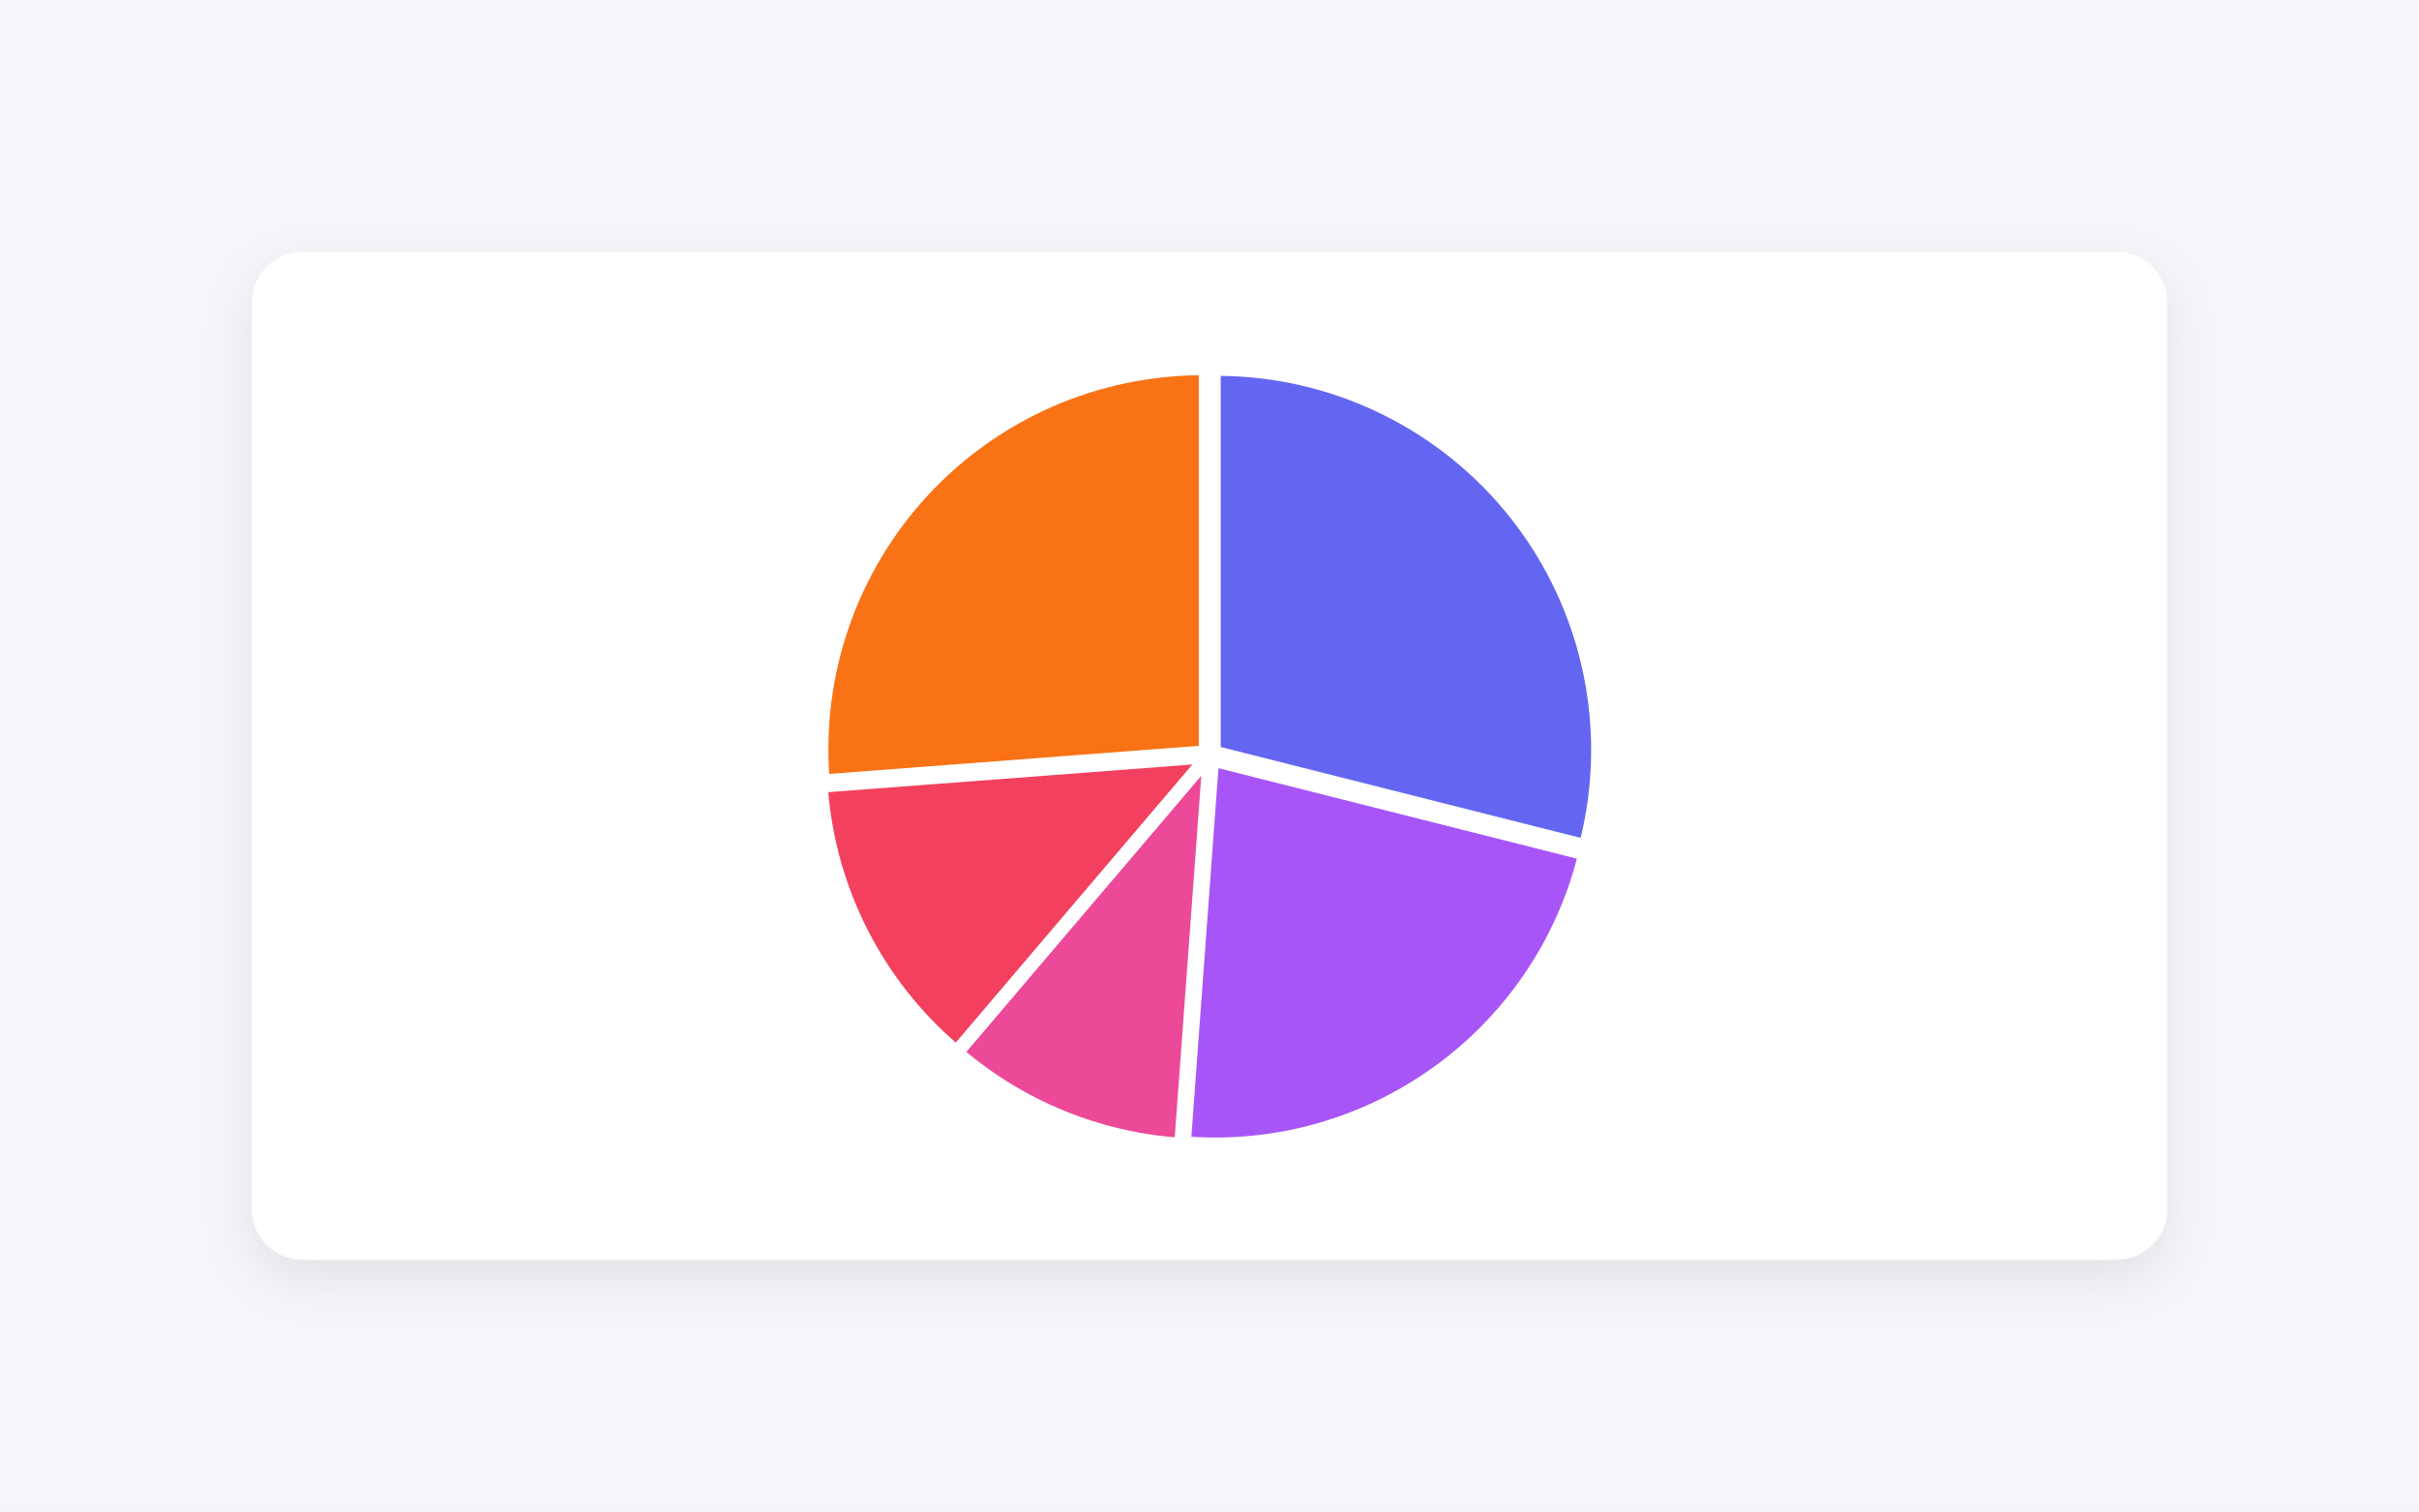
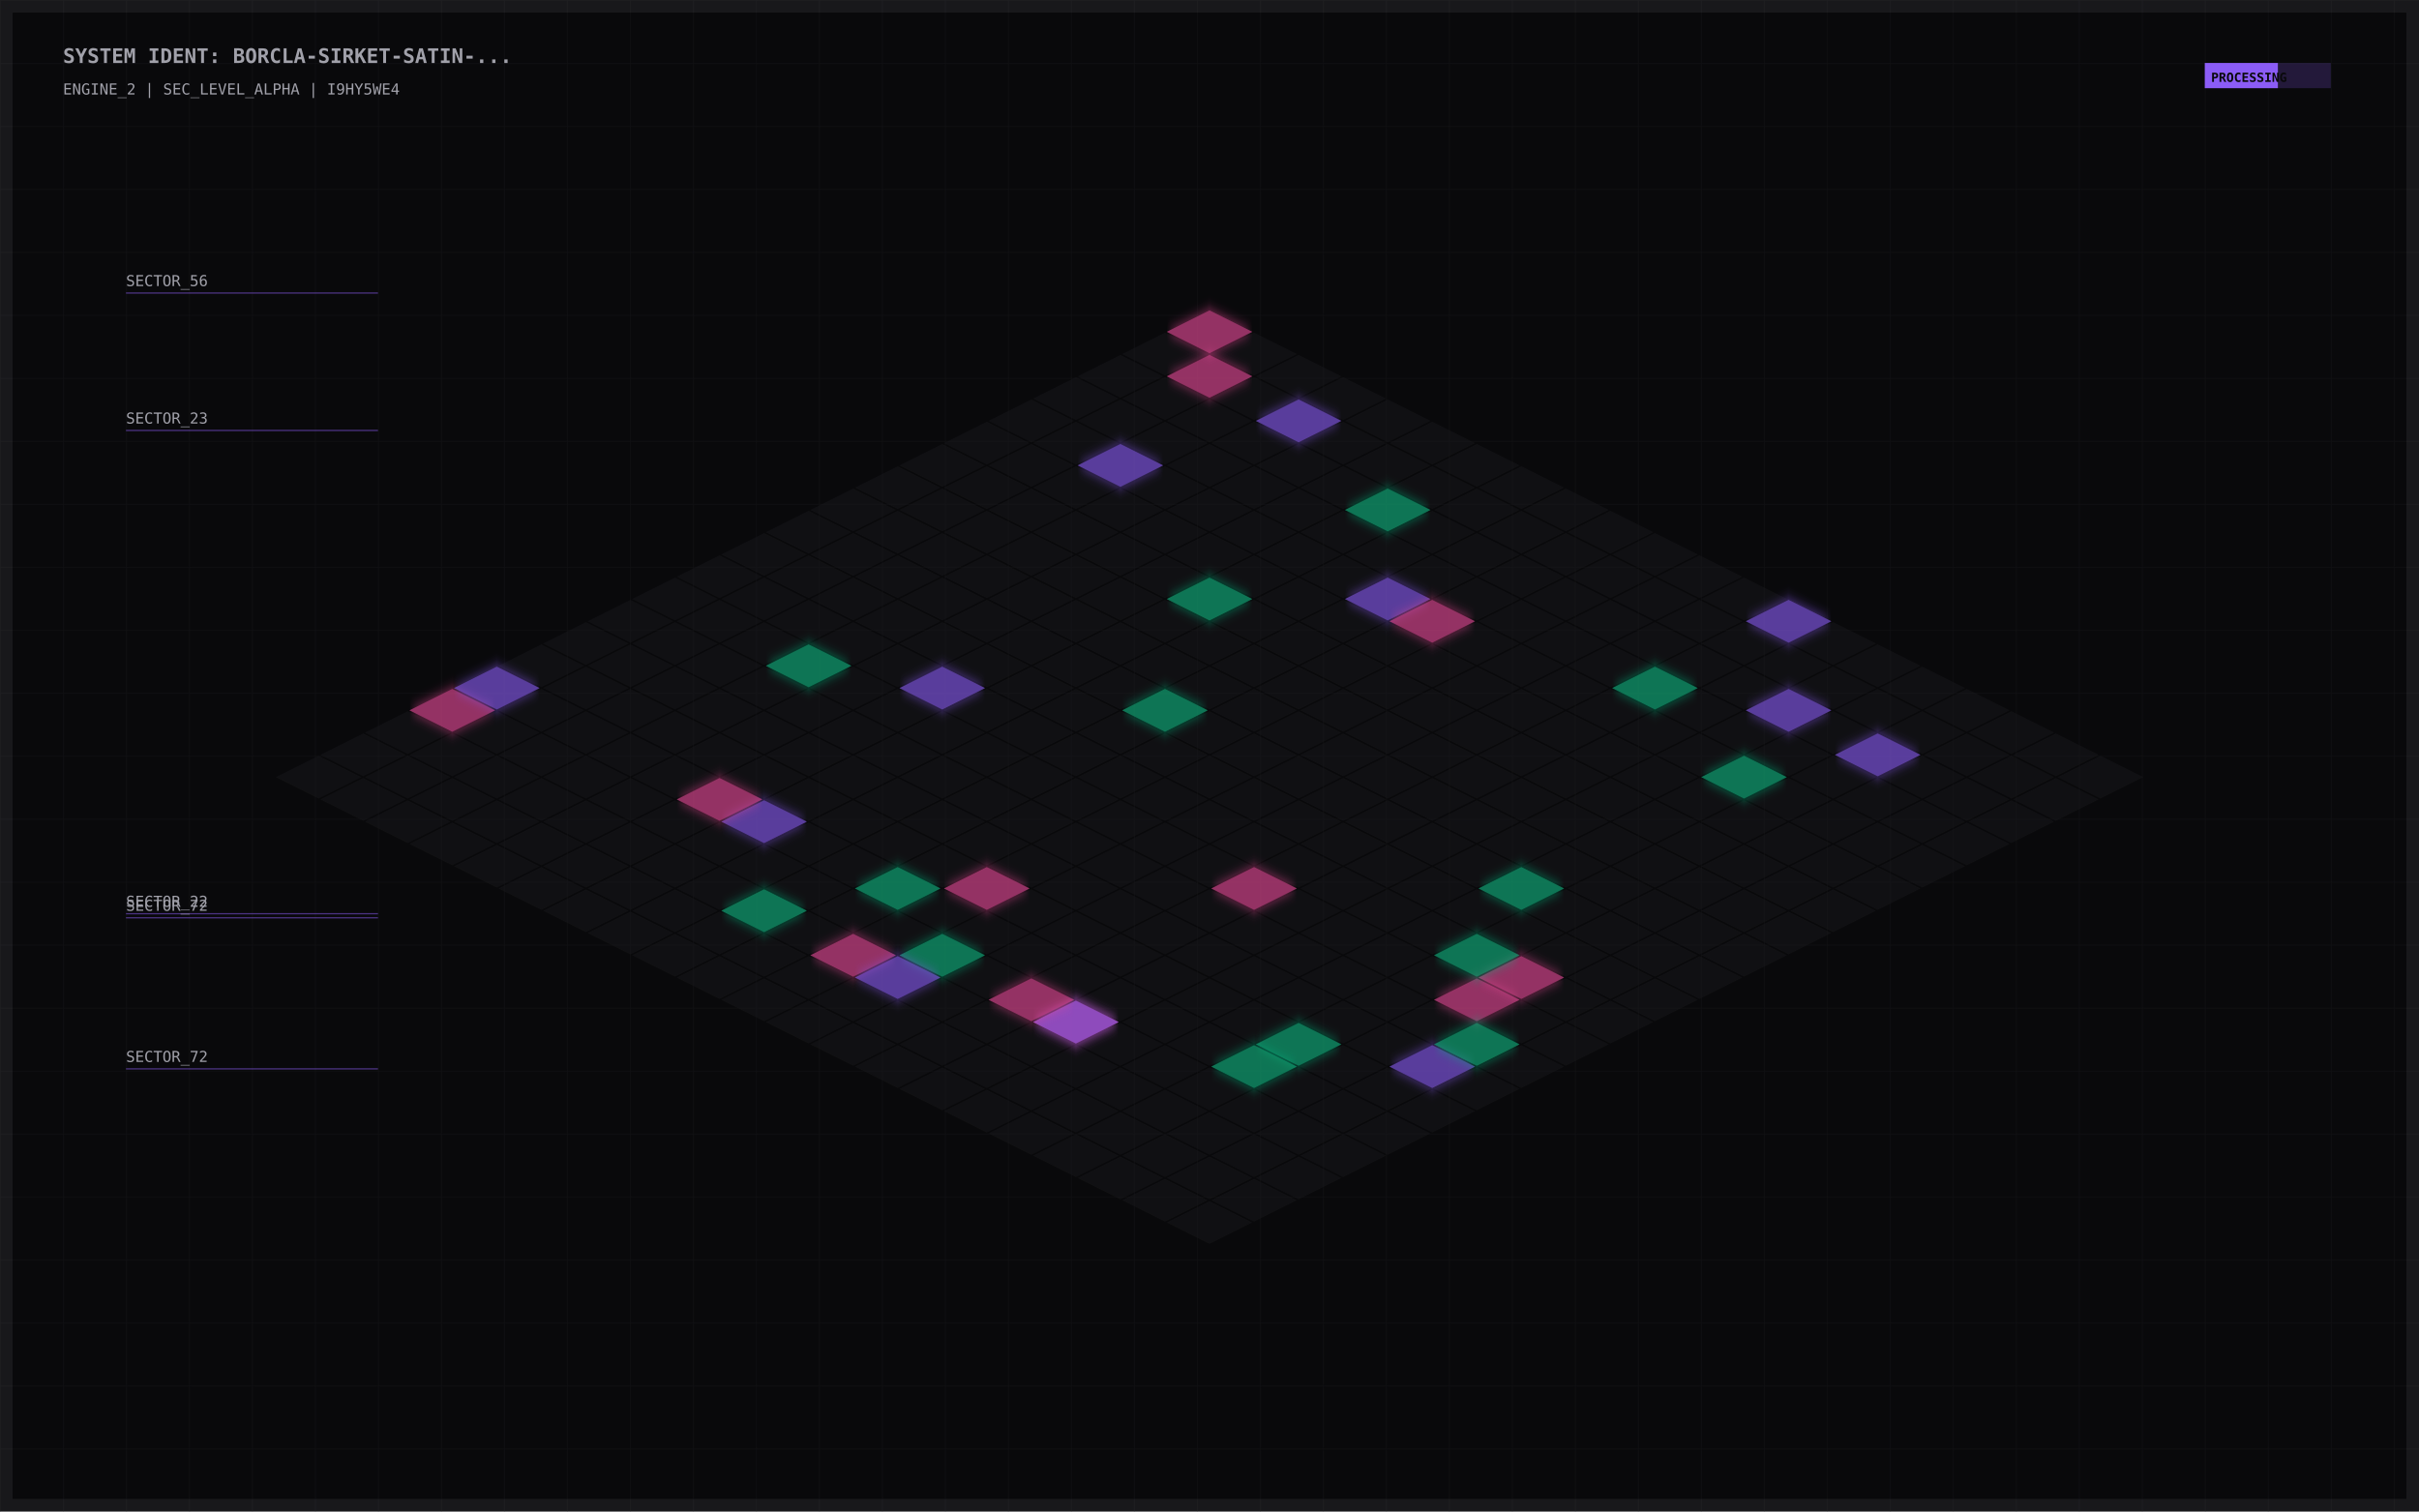
<svg xmlns="http://www.w3.org/2000/svg" width="3840" height="2400" viewBox="0 0 3840 2400">
  <defs>
+     <pattern id="gridPattern" width="100" height="100" patternUnits="userSpaceOnUse">
+       <path d="M 100 0 L 0 0 0 100" fill="none" stroke="#18181b" stroke-width="2" />
+     </pattern>
+     <filter id="glow" x="-20%" y="-20%" width="140%" height="140%">
+       <feGaussianBlur stdDeviation="15" result="blur" />
+       <feComposite in="SourceGraphic" in2="blur" operator="over" />
+     </filter>
    <filter id="shadow" x="-10%" y="-10%" width="120%" height="120%">
-       <feDropShadow dx="0" dy="30" stdDeviation="40" flood-opacity="0.08" />
+       <feDropShadow dx="0" dy="40" stdDeviation="50" flood-opacity="0.15" />
    </filter>
+     <filter id="hugeBlur" x="-50%" y="-50%" width="200%" height="200%">
+       <feGaussianBlur stdDeviation="150" />
+     </filter>
+     <radialGradient id="radarSweep" cx="50%" cy="50%" r="50%">
+       <stop offset="0%" stop-color="#8b5cf6" stop-opacity="1" />
+       <stop offset="100%" stop-color="#09090b" stop-opacity="0" />
+     </radialGradient>
  </defs>
-   <rect width="100%" height="100%" fill="#f4f6f9" />
-   <g transform="translate(400, 400)" filter="url(#shadow)">
-     <rect width="3040" height="1600" rx="80" fill="#ffffff" />
-     <path d="M 2113.574 937.681 A 600 600 0 0 0 1531.834 190.783 L 1531.834 790.783 Z" fill="#6366f1" stroke="#fff" stroke-width="12" />
-     <path d="M 1484.792 1410.55 A 600 600 0 0 0 2110.517 959.062 L 1528.777 812.164 Z" fill="#a855f7" stroke="#fff" stroke-width="12" />
-     <path d="M 1125.592 1270.933 A 600 600 0 0 0 1470.326 1412.265 L 1514.31 813.879 Z" fill="#ec4899" stroke="#fff" stroke-width="12" />
-     <path d="M 908.358 852.275 A 600 600 0 0 0 1117.915 1263.86 L 1506.633 806.806 Z" fill="#f43f5e" stroke="#fff" stroke-width="12" />
-     <path d="M 1508.999 189.803 A 600 600 0 0 0 910.724 835.273 L 1508.999 789.803 Z" fill="#f97316" stroke="#fff" stroke-width="12" />
+   <rect width="100%" height="100%" fill="#09090b" />
+   <rect width="100%" height="100%" fill="url(#gridPattern)" opacity="0.5" />
+   <g transform="translate(1920, 1200) scale(1, 0.5) rotate(45)">
+     <rect x="-1000" y="-1000" width="96" height="96" fill="#18181b" opacity="0.5" />
+     <rect x="-1000" y="-900" width="96" height="96" fill="#18181b" opacity="0.5" />
+     <rect x="-1000" y="-800" width="96" height="96" fill="#18181b" opacity="0.5" />
+     <rect x="-1000" y="-700" width="96" height="96" fill="#18181b" opacity="0.5" />
+     <rect x="-1000" y="-600" width="96" height="96" fill="#18181b" opacity="0.5" />
+     <rect x="-1000" y="-500" width="96" height="96" fill="#18181b" opacity="0.5" />
+     <rect x="-1000" y="-400" width="96" height="96" fill="#18181b" opacity="0.5" />
+     <rect x="-1000" y="-300" width="96" height="96" fill="#18181b" opacity="0.5" />
+     <rect x="-1000" y="-200" width="96" height="96" fill="#18181b" opacity="0.5" />
+     <rect x="-1000" y="-100" width="96" height="96" fill="#18181b" opacity="0.5" />
+     <rect x="-1000" y="0" width="96" height="96" fill="#18181b" opacity="0.5" />
+     <rect x="-1000" y="100" width="96" height="96" fill="#18181b" opacity="0.5" />
+     <rect x="-1000" y="200" width="96" height="96" fill="#18181b" opacity="0.5" />
+     <rect x="-1000" y="300" width="96" height="96" fill="#18181b" opacity="0.5" />
+     <rect x="-1000" y="400" width="96" height="96" fill="#18181b" opacity="0.5" />
+     <rect x="-1000" y="500" width="96" height="96" fill="#18181b" opacity="0.5" />
+     <rect x="-1000" y="600" width="96" height="96" fill="#18181b" opacity="0.5" />
+     <rect x="-1000" y="700" width="96" height="96" fill="#18181b" opacity="0.5" />
+     <rect x="-1000" y="800" width="96" height="96" fill="#18181b" opacity="0.5" />
+     <rect x="-1000" y="900" width="96" height="96" fill="#18181b" opacity="0.5" />
+     <rect x="-1000" y="1000" width="96" height="96" fill="#18181b" opacity="0.5" />
+     <rect x="-900" y="-1000" width="96" height="96" fill="#18181b" opacity="0.5" />
+     <rect x="-900" y="-900" width="96" height="96" fill="#18181b" opacity="0.5" />
+     <rect x="-900" y="-800" width="96" height="96" fill="#18181b" opacity="0.5" />
+     <rect x="-900" y="-700" width="96" height="96" fill="#18181b" opacity="0.5" />
+     <rect x="-900" y="-600" width="96" height="96" fill="#18181b" opacity="0.5" />
+     <rect x="-900" y="-500" width="96" height="96" fill="#18181b" opacity="0.5" />
+     <rect x="-900" y="-400" width="96" height="96" fill="#18181b" opacity="0.5" />
+     <rect x="-900" y="-300" width="96" height="96" fill="#18181b" opacity="0.5" />
+     <rect x="-900" y="-200" width="96" height="96" fill="#18181b" opacity="0.5" />
+     <rect x="-900" y="-100" width="96" height="96" fill="#18181b" opacity="0.5" />
+     <rect x="-900" y="0" width="96" height="96" fill="#18181b" opacity="0.5" />
+     <rect x="-900" y="100" width="96" height="96" fill="#18181b" opacity="0.5" />
+     <rect x="-900" y="200" width="96" height="96" fill="#18181b" opacity="0.5" />
+     <rect x="-900" y="300" width="96" height="96" fill="#18181b" opacity="0.5" />
+     <rect x="-900" y="400" width="96" height="96" fill="#18181b" opacity="0.5" />
+     <rect x="-900" y="500" width="96" height="96" fill="#18181b" opacity="0.5" />
+     <rect x="-900" y="600" width="96" height="96" fill="#18181b" opacity="0.5" />
+     <rect x="-900" y="700" width="96" height="96" fill="#18181b" opacity="0.5" />
+     <rect x="-900" y="800" width="96" height="96" fill="#18181b" opacity="0.5" />
+     <rect x="-900" y="900" width="96" height="96" fill="#18181b" opacity="0.5" />
+     <rect x="-900" y="1000" width="96" height="96" fill="#18181b" opacity="0.5" />
+     <rect x="-800" y="-1000" width="96" height="96" fill="#18181b" opacity="0.5" />
+     <rect x="-800" y="-900" width="96" height="96" fill="#18181b" opacity="0.5" />
+     <rect x="-800" y="-800" width="96" height="96" fill="#18181b" opacity="0.5" />
+     <rect x="-800" y="-700" width="96" height="96" fill="#18181b" opacity="0.5" />
+     <rect x="-800" y="-600" width="96" height="96" fill="#18181b" opacity="0.5" />
+     <rect x="-800" y="-500" width="96" height="96" fill="#18181b" opacity="0.5" />
+     <rect x="-800" y="-400" width="96" height="96" fill="#18181b" opacity="0.5" />
+     <rect x="-800" y="-300" width="96" height="96" fill="#18181b" opacity="0.5" />
+     <rect x="-800" y="-200" width="96" height="96" fill="#18181b" opacity="0.5" />
+     <rect x="-800" y="-100" width="96" height="96" fill="#18181b" opacity="0.5" />
+     <rect x="-800" y="0" width="96" height="96" fill="#18181b" opacity="0.5" />
+     <rect x="-800" y="100" width="96" height="96" fill="#18181b" opacity="0.5" />
+     <rect x="-800" y="200" width="96" height="96" fill="#18181b" opacity="0.5" />
+     <rect x="-800" y="300" width="96" height="96" fill="#18181b" opacity="0.5" />
+     <rect x="-800" y="400" width="96" height="96" fill="#18181b" opacity="0.5" />
+     <rect x="-800" y="500" width="96" height="96" fill="#18181b" opacity="0.5" />
+     <rect x="-800" y="600" width="96" height="96" fill="#18181b" opacity="0.5" />
+     <rect x="-800" y="700" width="96" height="96" fill="#18181b" opacity="0.5" />
+     <rect x="-800" y="800" width="96" height="96" fill="#18181b" opacity="0.5" />
+     <rect x="-800" y="900" width="96" height="96" fill="#18181b" opacity="0.5" />
+     <rect x="-800" y="1000" width="96" height="96" fill="#18181b" opacity="0.5" />
+     <rect x="-700" y="-1000" width="96" height="96" fill="#18181b" opacity="0.5" />
+     <rect x="-700" y="-900" width="96" height="96" fill="#18181b" opacity="0.5" />
+     <rect x="-700" y="-800" width="96" height="96" fill="#18181b" opacity="0.5" />
+     <rect x="-700" y="-700" width="96" height="96" fill="#18181b" opacity="0.5" />
+     <rect x="-700" y="-600" width="96" height="96" fill="#18181b" opacity="0.5" />
+     <rect x="-700" y="-500" width="96" height="96" fill="#18181b" opacity="0.5" />
+     <rect x="-700" y="-400" width="96" height="96" fill="#18181b" opacity="0.5" />
+     <rect x="-700" y="-300" width="96" height="96" fill="#18181b" opacity="0.5" />
+     <rect x="-700" y="-200" width="96" height="96" fill="#18181b" opacity="0.5" />
+     <rect x="-700" y="-100" width="96" height="96" fill="#18181b" opacity="0.5" />
+     <rect x="-700" y="0" width="96" height="96" fill="#18181b" opacity="0.5" />
+     <rect x="-700" y="100" width="96" height="96" fill="#18181b" opacity="0.5" />
+     <rect x="-700" y="200" width="96" height="96" fill="#18181b" opacity="0.5" />
+     <rect x="-700" y="300" width="96" height="96" fill="#18181b" opacity="0.5" />
+     <rect x="-700" y="400" width="96" height="96" fill="#18181b" opacity="0.5" />
+     <rect x="-700" y="500" width="96" height="96" fill="#18181b" opacity="0.5" />
+     <rect x="-700" y="600" width="96" height="96" fill="#18181b" opacity="0.5" />
+     <rect x="-700" y="700" width="96" height="96" fill="#18181b" opacity="0.5" />
+     <rect x="-700" y="800" width="96" height="96" fill="#18181b" opacity="0.5" />
+     <rect x="-700" y="900" width="96" height="96" fill="#18181b" opacity="0.5" />
+     <rect x="-700" y="1000" width="96" height="96" fill="#18181b" opacity="0.5" />
+     <rect x="-600" y="-1000" width="96" height="96" fill="#18181b" opacity="0.5" />
+     <rect x="-600" y="-900" width="96" height="96" fill="#18181b" opacity="0.5" />
+     <rect x="-600" y="-800" width="96" height="96" fill="#18181b" opacity="0.5" />
+     <rect x="-600" y="-700" width="96" height="96" fill="#18181b" opacity="0.5" />
+     <rect x="-600" y="-600" width="96" height="96" fill="#18181b" opacity="0.5" />
+     <rect x="-600" y="-500" width="96" height="96" fill="#18181b" opacity="0.5" />
+     <rect x="-600" y="-400" width="96" height="96" fill="#18181b" opacity="0.5" />
+     <rect x="-600" y="-300" width="96" height="96" fill="#18181b" opacity="0.5" />
+     <rect x="-600" y="-200" width="96" height="96" fill="#18181b" opacity="0.5" />
+     <rect x="-600" y="-100" width="96" height="96" fill="#18181b" opacity="0.5" />
+     <rect x="-600" y="0" width="96" height="96" fill="#18181b" opacity="0.5" />
+     <rect x="-600" y="100" width="96" height="96" fill="#18181b" opacity="0.5" />
+     <rect x="-600" y="200" width="96" height="96" fill="#18181b" opacity="0.5" />
+     <rect x="-600" y="300" width="96" height="96" fill="#18181b" opacity="0.5" />
+     <rect x="-600" y="400" width="96" height="96" fill="#18181b" opacity="0.5" />
+     <rect x="-600" y="500" width="96" height="96" fill="#18181b" opacity="0.5" />
+     <rect x="-600" y="600" width="96" height="96" fill="#18181b" opacity="0.5" />
+     <rect x="-600" y="700" width="96" height="96" fill="#18181b" opacity="0.5" />
+     <rect x="-600" y="800" width="96" height="96" fill="#18181b" opacity="0.5" />
+     <rect x="-600" y="900" width="96" height="96" fill="#18181b" opacity="0.5" />
+     <rect x="-600" y="1000" width="96" height="96" fill="#18181b" opacity="0.5" />
+     <rect x="-500" y="-1000" width="96" height="96" fill="#18181b" opacity="0.5" />
+     <rect x="-500" y="-900" width="96" height="96" fill="#18181b" opacity="0.5" />
+     <rect x="-500" y="-800" width="96" height="96" fill="#18181b" opacity="0.5" />
+     <rect x="-500" y="-700" width="96" height="96" fill="#18181b" opacity="0.5" />
+     <rect x="-500" y="-600" width="96" height="96" fill="#18181b" opacity="0.5" />
+     <rect x="-500" y="-500" width="96" height="96" fill="#18181b" opacity="0.5" />
+     <rect x="-500" y="-400" width="96" height="96" fill="#18181b" opacity="0.5" />
+     <rect x="-500" y="-300" width="96" height="96" fill="#18181b" opacity="0.5" />
+     <rect x="-500" y="-200" width="96" height="96" fill="#18181b" opacity="0.5" />
+     <rect x="-500" y="-100" width="96" height="96" fill="#18181b" opacity="0.5" />
+     <rect x="-500" y="0" width="96" height="96" fill="#18181b" opacity="0.5" />
+     <rect x="-500" y="100" width="96" height="96" fill="#18181b" opacity="0.5" />
+     <rect x="-500" y="200" width="96" height="96" fill="#18181b" opacity="0.5" />
+     <rect x="-500" y="300" width="96" height="96" fill="#18181b" opacity="0.5" />
+     <rect x="-500" y="400" width="96" height="96" fill="#18181b" opacity="0.5" />
+     <rect x="-500" y="500" width="96" height="96" fill="#18181b" opacity="0.5" />
+     <rect x="-500" y="600" width="96" height="96" fill="#18181b" opacity="0.5" />
+     <rect x="-500" y="700" width="96" height="96" fill="#18181b" opacity="0.5" />
+     <rect x="-500" y="800" width="96" height="96" fill="#18181b" opacity="0.5" />
+     <rect x="-500" y="900" width="96" height="96" fill="#18181b" opacity="0.5" />
+     <rect x="-500" y="1000" width="96" height="96" fill="#18181b" opacity="0.5" />
+     <rect x="-400" y="-1000" width="96" height="96" fill="#18181b" opacity="0.5" />
+     <rect x="-400" y="-900" width="96" height="96" fill="#18181b" opacity="0.5" />
+     <rect x="-400" y="-800" width="96" height="96" fill="#18181b" opacity="0.5" />
+     <rect x="-400" y="-700" width="96" height="96" fill="#18181b" opacity="0.5" />
+     <rect x="-400" y="-600" width="96" height="96" fill="#18181b" opacity="0.5" />
+     <rect x="-400" y="-500" width="96" height="96" fill="#18181b" opacity="0.5" />
+     <rect x="-400" y="-400" width="96" height="96" fill="#18181b" opacity="0.5" />
+     <rect x="-400" y="-300" width="96" height="96" fill="#18181b" opacity="0.5" />
+     <rect x="-400" y="-200" width="96" height="96" fill="#18181b" opacity="0.5" />
+     <rect x="-400" y="-100" width="96" height="96" fill="#18181b" opacity="0.5" />
+     <rect x="-400" y="0" width="96" height="96" fill="#18181b" opacity="0.5" />
+     <rect x="-400" y="100" width="96" height="96" fill="#18181b" opacity="0.5" />
+     <rect x="-400" y="200" width="96" height="96" fill="#18181b" opacity="0.5" />
+     <rect x="-400" y="300" width="96" height="96" fill="#18181b" opacity="0.5" />
+     <rect x="-400" y="400" width="96" height="96" fill="#18181b" opacity="0.5" />
+     <rect x="-400" y="500" width="96" height="96" fill="#18181b" opacity="0.5" />
+     <rect x="-400" y="600" width="96" height="96" fill="#18181b" opacity="0.5" />
+     <rect x="-400" y="700" width="96" height="96" fill="#18181b" opacity="0.5" />
+     <rect x="-400" y="800" width="96" height="96" fill="#18181b" opacity="0.5" />
+     <rect x="-400" y="900" width="96" height="96" fill="#18181b" opacity="0.5" />
+     <rect x="-400" y="1000" width="96" height="96" fill="#18181b" opacity="0.5" />
+     <rect x="-300" y="-1000" width="96" height="96" fill="#18181b" opacity="0.5" />
+     <rect x="-300" y="-900" width="96" height="96" fill="#18181b" opacity="0.5" />
+     <rect x="-300" y="-800" width="96" height="96" fill="#18181b" opacity="0.5" />
+     <rect x="-300" y="-700" width="96" height="96" fill="#18181b" opacity="0.5" />
+     <rect x="-300" y="-600" width="96" height="96" fill="#18181b" opacity="0.5" />
+     <rect x="-300" y="-500" width="96" height="96" fill="#18181b" opacity="0.5" />
+     <rect x="-300" y="-400" width="96" height="96" fill="#18181b" opacity="0.5" />
+     <rect x="-300" y="-300" width="96" height="96" fill="#18181b" opacity="0.5" />
+     <rect x="-300" y="-200" width="96" height="96" fill="#18181b" opacity="0.5" />
+     <rect x="-300" y="-100" width="96" height="96" fill="#18181b" opacity="0.5" />
+     <rect x="-300" y="0" width="96" height="96" fill="#18181b" opacity="0.5" />
+     <rect x="-300" y="100" width="96" height="96" fill="#18181b" opacity="0.5" />
+     <rect x="-300" y="200" width="96" height="96" fill="#18181b" opacity="0.5" />
+     <rect x="-300" y="300" width="96" height="96" fill="#18181b" opacity="0.5" />
+     <rect x="-300" y="400" width="96" height="96" fill="#18181b" opacity="0.5" />
+     <rect x="-300" y="500" width="96" height="96" fill="#18181b" opacity="0.5" />
+     <rect x="-300" y="600" width="96" height="96" fill="#18181b" opacity="0.5" />
+     <rect x="-300" y="700" width="96" height="96" fill="#18181b" opacity="0.5" />
+     <rect x="-300" y="800" width="96" height="96" fill="#18181b" opacity="0.5" />
+     <rect x="-300" y="900" width="96" height="96" fill="#18181b" opacity="0.5" />
+     <rect x="-300" y="1000" width="96" height="96" fill="#18181b" opacity="0.5" />
+     <rect x="-200" y="-1000" width="96" height="96" fill="#18181b" opacity="0.5" />
+     <rect x="-200" y="-900" width="96" height="96" fill="#18181b" opacity="0.5" />
+     <rect x="-200" y="-800" width="96" height="96" fill="#18181b" opacity="0.5" />
+     <rect x="-200" y="-700" width="96" height="96" fill="#18181b" opacity="0.5" />
+     <rect x="-200" y="-600" width="96" height="96" fill="#18181b" opacity="0.5" />
+     <rect x="-200" y="-500" width="96" height="96" fill="#18181b" opacity="0.5" />
+     <rect x="-200" y="-400" width="96" height="96" fill="#18181b" opacity="0.5" />
+     <rect x="-200" y="-300" width="96" height="96" fill="#18181b" opacity="0.5" />
+     <rect x="-200" y="-200" width="96" height="96" fill="#18181b" opacity="0.5" />
+     <rect x="-200" y="-100" width="96" height="96" fill="#18181b" opacity="0.5" />
+     <rect x="-200" y="0" width="96" height="96" fill="#18181b" opacity="0.5" />
+     <rect x="-200" y="100" width="96" height="96" fill="#18181b" opacity="0.5" />
+     <rect x="-200" y="200" width="96" height="96" fill="#18181b" opacity="0.5" />
+     <rect x="-200" y="300" width="96" height="96" fill="#18181b" opacity="0.5" />
+     <rect x="-200" y="400" width="96" height="96" fill="#18181b" opacity="0.5" />
+     <rect x="-200" y="500" width="96" height="96" fill="#18181b" opacity="0.5" />
+     <rect x="-200" y="600" width="96" height="96" fill="#18181b" opacity="0.5" />
+     <rect x="-200" y="700" width="96" height="96" fill="#18181b" opacity="0.5" />
+     <rect x="-200" y="800" width="96" height="96" fill="#18181b" opacity="0.5" />
+     <rect x="-200" y="900" width="96" height="96" fill="#18181b" opacity="0.5" />
+     <rect x="-200" y="1000" width="96" height="96" fill="#18181b" opacity="0.5" />
+     <rect x="-100" y="-1000" width="96" height="96" fill="#18181b" opacity="0.5" />
+     <rect x="-100" y="-900" width="96" height="96" fill="#18181b" opacity="0.5" />
+     <rect x="-100" y="-800" width="96" height="96" fill="#18181b" opacity="0.5" />
+     <rect x="-100" y="-700" width="96" height="96" fill="#18181b" opacity="0.5" />
+     <rect x="-100" y="-600" width="96" height="96" fill="#18181b" opacity="0.5" />
+     <rect x="-100" y="-500" width="96" height="96" fill="#18181b" opacity="0.5" />
+     <rect x="-100" y="-400" width="96" height="96" fill="#18181b" opacity="0.5" />
+     <rect x="-100" y="-300" width="96" height="96" fill="#18181b" opacity="0.5" />
+     <rect x="-100" y="-200" width="96" height="96" fill="#18181b" opacity="0.5" />
+     <rect x="-100" y="-100" width="96" height="96" fill="#18181b" opacity="0.5" />
+     <rect x="-100" y="0" width="96" height="96" fill="#18181b" opacity="0.5" />
+     <rect x="-100" y="100" width="96" height="96" fill="#18181b" opacity="0.5" />
+     <rect x="-100" y="200" width="96" height="96" fill="#18181b" opacity="0.5" />
+     <rect x="-100" y="300" width="96" height="96" fill="#18181b" opacity="0.5" />
+     <rect x="-100" y="400" width="96" height="96" fill="#18181b" opacity="0.5" />
+     <rect x="-100" y="500" width="96" height="96" fill="#18181b" opacity="0.5" />
+     <rect x="-100" y="600" width="96" height="96" fill="#18181b" opacity="0.5" />
+     <rect x="-100" y="700" width="96" height="96" fill="#18181b" opacity="0.5" />
+     <rect x="-100" y="800" width="96" height="96" fill="#18181b" opacity="0.5" />
+     <rect x="-100" y="900" width="96" height="96" fill="#18181b" opacity="0.5" />
+     <rect x="-100" y="1000" width="96" height="96" fill="#18181b" opacity="0.5" />
+     <rect x="0" y="-1000" width="96" height="96" fill="#18181b" opacity="0.5" />
+     <rect x="0" y="-900" width="96" height="96" fill="#18181b" opacity="0.5" />
+     <rect x="0" y="-800" width="96" height="96" fill="#18181b" opacity="0.5" />
+     <rect x="0" y="-700" width="96" height="96" fill="#18181b" opacity="0.5" />
+     <rect x="0" y="-600" width="96" height="96" fill="#18181b" opacity="0.5" />
+     <rect x="0" y="-500" width="96" height="96" fill="#18181b" opacity="0.5" />
+     <rect x="0" y="-400" width="96" height="96" fill="#18181b" opacity="0.5" />
+     <rect x="0" y="-300" width="96" height="96" fill="#18181b" opacity="0.5" />
+     <rect x="0" y="-200" width="96" height="96" fill="#18181b" opacity="0.5" />
+     <rect x="0" y="-100" width="96" height="96" fill="#18181b" opacity="0.5" />
+     <rect x="0" y="0" width="96" height="96" fill="#18181b" opacity="0.5" />
+     <rect x="0" y="100" width="96" height="96" fill="#18181b" opacity="0.5" />
+     <rect x="0" y="200" width="96" height="96" fill="#18181b" opacity="0.5" />
+     <rect x="0" y="300" width="96" height="96" fill="#18181b" opacity="0.5" />
+     <rect x="0" y="400" width="96" height="96" fill="#18181b" opacity="0.5" />
+     <rect x="0" y="500" width="96" height="96" fill="#18181b" opacity="0.5" />
+     <rect x="0" y="600" width="96" height="96" fill="#18181b" opacity="0.5" />
+     <rect x="0" y="700" width="96" height="96" fill="#18181b" opacity="0.5" />
+     <rect x="0" y="800" width="96" height="96" fill="#18181b" opacity="0.5" />
+     <rect x="0" y="900" width="96" height="96" fill="#18181b" opacity="0.5" />
+     <rect x="0" y="1000" width="96" height="96" fill="#18181b" opacity="0.5" />
+     <rect x="100" y="-1000" width="96" height="96" fill="#18181b" opacity="0.5" />
+     <rect x="100" y="-900" width="96" height="96" fill="#18181b" opacity="0.5" />
+     <rect x="100" y="-800" width="96" height="96" fill="#18181b" opacity="0.5" />
+     <rect x="100" y="-700" width="96" height="96" fill="#18181b" opacity="0.5" />
+     <rect x="100" y="-600" width="96" height="96" fill="#18181b" opacity="0.5" />
+     <rect x="100" y="-500" width="96" height="96" fill="#18181b" opacity="0.5" />
+     <rect x="100" y="-400" width="96" height="96" fill="#18181b" opacity="0.5" />
+     <rect x="100" y="-300" width="96" height="96" fill="#18181b" opacity="0.5" />
+     <rect x="100" y="-200" width="96" height="96" fill="#18181b" opacity="0.5" />
+     <rect x="100" y="-100" width="96" height="96" fill="#18181b" opacity="0.5" />
+     <rect x="100" y="0" width="96" height="96" fill="#18181b" opacity="0.5" />
+     <rect x="100" y="100" width="96" height="96" fill="#18181b" opacity="0.5" />
+     <rect x="100" y="200" width="96" height="96" fill="#18181b" opacity="0.5" />
+     <rect x="100" y="300" width="96" height="96" fill="#18181b" opacity="0.5" />
+     <rect x="100" y="400" width="96" height="96" fill="#18181b" opacity="0.5" />
+     <rect x="100" y="500" width="96" height="96" fill="#18181b" opacity="0.5" />
+     <rect x="100" y="600" width="96" height="96" fill="#18181b" opacity="0.5" />
+     <rect x="100" y="700" width="96" height="96" fill="#18181b" opacity="0.5" />
+     <rect x="100" y="800" width="96" height="96" fill="#18181b" opacity="0.5" />
+     <rect x="100" y="900" width="96" height="96" fill="#18181b" opacity="0.5" />
+     <rect x="100" y="1000" width="96" height="96" fill="#18181b" opacity="0.5" />
+     <rect x="200" y="-1000" width="96" height="96" fill="#18181b" opacity="0.5" />
+     <rect x="200" y="-900" width="96" height="96" fill="#18181b" opacity="0.5" />
+     <rect x="200" y="-800" width="96" height="96" fill="#18181b" opacity="0.5" />
+     <rect x="200" y="-700" width="96" height="96" fill="#18181b" opacity="0.5" />
+     <rect x="200" y="-600" width="96" height="96" fill="#18181b" opacity="0.5" />
+     <rect x="200" y="-500" width="96" height="96" fill="#18181b" opacity="0.5" />
+     <rect x="200" y="-400" width="96" height="96" fill="#18181b" opacity="0.5" />
+     <rect x="200" y="-300" width="96" height="96" fill="#18181b" opacity="0.5" />
+     <rect x="200" y="-200" width="96" height="96" fill="#18181b" opacity="0.5" />
+     <rect x="200" y="-100" width="96" height="96" fill="#18181b" opacity="0.5" />
+     <rect x="200" y="0" width="96" height="96" fill="#18181b" opacity="0.5" />
+     <rect x="200" y="100" width="96" height="96" fill="#18181b" opacity="0.5" />
+     <rect x="200" y="200" width="96" height="96" fill="#18181b" opacity="0.5" />
+     <rect x="200" y="300" width="96" height="96" fill="#18181b" opacity="0.5" />
+     <rect x="200" y="400" width="96" height="96" fill="#18181b" opacity="0.5" />
+     <rect x="200" y="500" width="96" height="96" fill="#18181b" opacity="0.5" />
+     <rect x="200" y="600" width="96" height="96" fill="#18181b" opacity="0.5" />
+     <rect x="200" y="700" width="96" height="96" fill="#18181b" opacity="0.5" />
+     <rect x="200" y="800" width="96" height="96" fill="#18181b" opacity="0.5" />
+     <rect x="200" y="900" width="96" height="96" fill="#18181b" opacity="0.5" />
+     <rect x="200" y="1000" width="96" height="96" fill="#18181b" opacity="0.5" />
+     <rect x="300" y="-1000" width="96" height="96" fill="#18181b" opacity="0.5" />
+     <rect x="300" y="-900" width="96" height="96" fill="#18181b" opacity="0.5" />
+     <rect x="300" y="-800" width="96" height="96" fill="#18181b" opacity="0.5" />
+     <rect x="300" y="-700" width="96" height="96" fill="#18181b" opacity="0.5" />
+     <rect x="300" y="-600" width="96" height="96" fill="#18181b" opacity="0.5" />
+     <rect x="300" y="-500" width="96" height="96" fill="#18181b" opacity="0.5" />
+     <rect x="300" y="-400" width="96" height="96" fill="#18181b" opacity="0.5" />
+     <rect x="300" y="-300" width="96" height="96" fill="#18181b" opacity="0.5" />
+     <rect x="300" y="-200" width="96" height="96" fill="#18181b" opacity="0.5" />
+     <rect x="300" y="-100" width="96" height="96" fill="#18181b" opacity="0.5" />
+     <rect x="300" y="0" width="96" height="96" fill="#18181b" opacity="0.5" />
+     <rect x="300" y="100" width="96" height="96" fill="#18181b" opacity="0.5" />
+     <rect x="300" y="200" width="96" height="96" fill="#18181b" opacity="0.5" />
+     <rect x="300" y="300" width="96" height="96" fill="#18181b" opacity="0.5" />
+     <rect x="300" y="400" width="96" height="96" fill="#18181b" opacity="0.5" />
+     <rect x="300" y="500" width="96" height="96" fill="#18181b" opacity="0.5" />
+     <rect x="300" y="600" width="96" height="96" fill="#18181b" opacity="0.5" />
+     <rect x="300" y="700" width="96" height="96" fill="#18181b" opacity="0.5" />
+     <rect x="300" y="800" width="96" height="96" fill="#18181b" opacity="0.5" />
+     <rect x="300" y="900" width="96" height="96" fill="#18181b" opacity="0.5" />
+     <rect x="300" y="1000" width="96" height="96" fill="#18181b" opacity="0.5" />
+     <rect x="400" y="-1000" width="96" height="96" fill="#18181b" opacity="0.5" />
+     <rect x="400" y="-900" width="96" height="96" fill="#18181b" opacity="0.5" />
+     <rect x="400" y="-800" width="96" height="96" fill="#18181b" opacity="0.5" />
+     <rect x="400" y="-700" width="96" height="96" fill="#18181b" opacity="0.5" />
+     <rect x="400" y="-600" width="96" height="96" fill="#18181b" opacity="0.5" />
+     <rect x="400" y="-500" width="96" height="96" fill="#18181b" opacity="0.5" />
+     <rect x="400" y="-400" width="96" height="96" fill="#18181b" opacity="0.5" />
+     <rect x="400" y="-300" width="96" height="96" fill="#18181b" opacity="0.5" />
+     <rect x="400" y="-200" width="96" height="96" fill="#18181b" opacity="0.5" />
+     <rect x="400" y="-100" width="96" height="96" fill="#18181b" opacity="0.5" />
+     <rect x="400" y="0" width="96" height="96" fill="#18181b" opacity="0.5" />
+     <rect x="400" y="100" width="96" height="96" fill="#18181b" opacity="0.5" />
+     <rect x="400" y="200" width="96" height="96" fill="#18181b" opacity="0.5" />
+     <rect x="400" y="300" width="96" height="96" fill="#18181b" opacity="0.5" />
+     <rect x="400" y="400" width="96" height="96" fill="#18181b" opacity="0.5" />
+     <rect x="400" y="500" width="96" height="96" fill="#18181b" opacity="0.5" />
+     <rect x="400" y="600" width="96" height="96" fill="#18181b" opacity="0.5" />
+     <rect x="400" y="700" width="96" height="96" fill="#18181b" opacity="0.5" />
+     <rect x="400" y="800" width="96" height="96" fill="#18181b" opacity="0.5" />
+     <rect x="400" y="900" width="96" height="96" fill="#18181b" opacity="0.5" />
+     <rect x="400" y="1000" width="96" height="96" fill="#18181b" opacity="0.5" />
+     <rect x="500" y="-1000" width="96" height="96" fill="#18181b" opacity="0.5" />
+     <rect x="500" y="-900" width="96" height="96" fill="#18181b" opacity="0.5" />
+     <rect x="500" y="-800" width="96" height="96" fill="#18181b" opacity="0.5" />
+     <rect x="500" y="-700" width="96" height="96" fill="#18181b" opacity="0.5" />
+     <rect x="500" y="-600" width="96" height="96" fill="#18181b" opacity="0.5" />
+     <rect x="500" y="-500" width="96" height="96" fill="#18181b" opacity="0.5" />
+     <rect x="500" y="-400" width="96" height="96" fill="#18181b" opacity="0.5" />
+     <rect x="500" y="-300" width="96" height="96" fill="#18181b" opacity="0.5" />
+     <rect x="500" y="-200" width="96" height="96" fill="#18181b" opacity="0.5" />
+     <rect x="500" y="-100" width="96" height="96" fill="#18181b" opacity="0.5" />
+     <rect x="500" y="0" width="96" height="96" fill="#18181b" opacity="0.5" />
+     <rect x="500" y="100" width="96" height="96" fill="#18181b" opacity="0.5" />
+     <rect x="500" y="200" width="96" height="96" fill="#18181b" opacity="0.5" />
+     <rect x="500" y="300" width="96" height="96" fill="#18181b" opacity="0.5" />
+     <rect x="500" y="400" width="96" height="96" fill="#18181b" opacity="0.5" />
+     <rect x="500" y="500" width="96" height="96" fill="#18181b" opacity="0.5" />
+     <rect x="500" y="600" width="96" height="96" fill="#18181b" opacity="0.5" />
+     <rect x="500" y="700" width="96" height="96" fill="#18181b" opacity="0.5" />
+     <rect x="500" y="800" width="96" height="96" fill="#18181b" opacity="0.5" />
+     <rect x="500" y="900" width="96" height="96" fill="#18181b" opacity="0.5" />
+     <rect x="500" y="1000" width="96" height="96" fill="#18181b" opacity="0.5" />
+     <rect x="600" y="-1000" width="96" height="96" fill="#18181b" opacity="0.5" />
+     <rect x="600" y="-900" width="96" height="96" fill="#18181b" opacity="0.5" />
+     <rect x="600" y="-800" width="96" height="96" fill="#18181b" opacity="0.5" />
+     <rect x="600" y="-700" width="96" height="96" fill="#18181b" opacity="0.5" />
+     <rect x="600" y="-600" width="96" height="96" fill="#18181b" opacity="0.5" />
+     <rect x="600" y="-500" width="96" height="96" fill="#18181b" opacity="0.5" />
+     <rect x="600" y="-400" width="96" height="96" fill="#18181b" opacity="0.5" />
+     <rect x="600" y="-300" width="96" height="96" fill="#18181b" opacity="0.5" />
+     <rect x="600" y="-200" width="96" height="96" fill="#18181b" opacity="0.5" />
+     <rect x="600" y="-100" width="96" height="96" fill="#18181b" opacity="0.5" />
+     <rect x="600" y="0" width="96" height="96" fill="#18181b" opacity="0.5" />
+     <rect x="600" y="100" width="96" height="96" fill="#18181b" opacity="0.5" />
+     <rect x="600" y="200" width="96" height="96" fill="#18181b" opacity="0.5" />
+     <rect x="600" y="300" width="96" height="96" fill="#18181b" opacity="0.5" />
+     <rect x="600" y="400" width="96" height="96" fill="#18181b" opacity="0.5" />
+     <rect x="600" y="500" width="96" height="96" fill="#18181b" opacity="0.5" />
+     <rect x="600" y="600" width="96" height="96" fill="#18181b" opacity="0.5" />
+     <rect x="600" y="700" width="96" height="96" fill="#18181b" opacity="0.5" />
+     <rect x="600" y="800" width="96" height="96" fill="#18181b" opacity="0.5" />
+     <rect x="600" y="900" width="96" height="96" fill="#18181b" opacity="0.5" />
+     <rect x="600" y="1000" width="96" height="96" fill="#18181b" opacity="0.5" />
+     <rect x="700" y="-1000" width="96" height="96" fill="#18181b" opacity="0.5" />
+     <rect x="700" y="-900" width="96" height="96" fill="#18181b" opacity="0.5" />
+     <rect x="700" y="-800" width="96" height="96" fill="#18181b" opacity="0.5" />
+     <rect x="700" y="-700" width="96" height="96" fill="#18181b" opacity="0.5" />
+     <rect x="700" y="-600" width="96" height="96" fill="#18181b" opacity="0.5" />
+     <rect x="700" y="-500" width="96" height="96" fill="#18181b" opacity="0.5" />
+     <rect x="700" y="-400" width="96" height="96" fill="#18181b" opacity="0.5" />
+     <rect x="700" y="-300" width="96" height="96" fill="#18181b" opacity="0.5" />
+     <rect x="700" y="-200" width="96" height="96" fill="#18181b" opacity="0.5" />
+     <rect x="700" y="-100" width="96" height="96" fill="#18181b" opacity="0.5" />
+     <rect x="700" y="0" width="96" height="96" fill="#18181b" opacity="0.5" />
+     <rect x="700" y="100" width="96" height="96" fill="#18181b" opacity="0.5" />
+     <rect x="700" y="200" width="96" height="96" fill="#18181b" opacity="0.5" />
+     <rect x="700" y="300" width="96" height="96" fill="#18181b" opacity="0.5" />
+     <rect x="700" y="400" width="96" height="96" fill="#18181b" opacity="0.5" />
+     <rect x="700" y="500" width="96" height="96" fill="#18181b" opacity="0.5" />
+     <rect x="700" y="600" width="96" height="96" fill="#18181b" opacity="0.5" />
+     <rect x="700" y="700" width="96" height="96" fill="#18181b" opacity="0.5" />
+     <rect x="700" y="800" width="96" height="96" fill="#18181b" opacity="0.5" />
+     <rect x="700" y="900" width="96" height="96" fill="#18181b" opacity="0.5" />
+     <rect x="700" y="1000" width="96" height="96" fill="#18181b" opacity="0.5" />
+     <rect x="800" y="-1000" width="96" height="96" fill="#18181b" opacity="0.5" />
+     <rect x="800" y="-900" width="96" height="96" fill="#18181b" opacity="0.5" />
+     <rect x="800" y="-800" width="96" height="96" fill="#18181b" opacity="0.5" />
+     <rect x="800" y="-700" width="96" height="96" fill="#18181b" opacity="0.5" />
+     <rect x="800" y="-600" width="96" height="96" fill="#18181b" opacity="0.5" />
+     <rect x="800" y="-500" width="96" height="96" fill="#18181b" opacity="0.5" />
+     <rect x="800" y="-400" width="96" height="96" fill="#18181b" opacity="0.5" />
+     <rect x="800" y="-300" width="96" height="96" fill="#18181b" opacity="0.5" />
+     <rect x="800" y="-200" width="96" height="96" fill="#18181b" opacity="0.5" />
+     <rect x="800" y="-100" width="96" height="96" fill="#18181b" opacity="0.5" />
+     <rect x="800" y="0" width="96" height="96" fill="#18181b" opacity="0.5" />
+     <rect x="800" y="100" width="96" height="96" fill="#18181b" opacity="0.5" />
+     <rect x="800" y="200" width="96" height="96" fill="#18181b" opacity="0.5" />
+     <rect x="800" y="300" width="96" height="96" fill="#18181b" opacity="0.5" />
+     <rect x="800" y="400" width="96" height="96" fill="#18181b" opacity="0.5" />
+     <rect x="800" y="500" width="96" height="96" fill="#18181b" opacity="0.5" />
+     <rect x="800" y="600" width="96" height="96" fill="#18181b" opacity="0.5" />
+     <rect x="800" y="700" width="96" height="96" fill="#18181b" opacity="0.5" />
+     <rect x="800" y="800" width="96" height="96" fill="#18181b" opacity="0.5" />
+     <rect x="800" y="900" width="96" height="96" fill="#18181b" opacity="0.5" />
+     <rect x="800" y="1000" width="96" height="96" fill="#18181b" opacity="0.5" />
+     <rect x="900" y="-1000" width="96" height="96" fill="#18181b" opacity="0.5" />
+     <rect x="900" y="-900" width="96" height="96" fill="#18181b" opacity="0.5" />
+     <rect x="900" y="-800" width="96" height="96" fill="#18181b" opacity="0.5" />
+     <rect x="900" y="-700" width="96" height="96" fill="#18181b" opacity="0.5" />
+     <rect x="900" y="-600" width="96" height="96" fill="#18181b" opacity="0.5" />
+     <rect x="900" y="-500" width="96" height="96" fill="#18181b" opacity="0.5" />
+     <rect x="900" y="-400" width="96" height="96" fill="#18181b" opacity="0.5" />
+     <rect x="900" y="-300" width="96" height="96" fill="#18181b" opacity="0.5" />
+     <rect x="900" y="-200" width="96" height="96" fill="#18181b" opacity="0.5" />
+     <rect x="900" y="-100" width="96" height="96" fill="#18181b" opacity="0.5" />
+     <rect x="900" y="0" width="96" height="96" fill="#18181b" opacity="0.5" />
+     <rect x="900" y="100" width="96" height="96" fill="#18181b" opacity="0.5" />
+     <rect x="900" y="200" width="96" height="96" fill="#18181b" opacity="0.5" />
+     <rect x="900" y="300" width="96" height="96" fill="#18181b" opacity="0.5" />
+     <rect x="900" y="400" width="96" height="96" fill="#18181b" opacity="0.5" />
+     <rect x="900" y="500" width="96" height="96" fill="#18181b" opacity="0.5" />
+     <rect x="900" y="600" width="96" height="96" fill="#18181b" opacity="0.5" />
+     <rect x="900" y="700" width="96" height="96" fill="#18181b" opacity="0.5" />
+     <rect x="900" y="800" width="96" height="96" fill="#18181b" opacity="0.5" />
+     <rect x="900" y="900" width="96" height="96" fill="#18181b" opacity="0.5" />
+     <rect x="900" y="1000" width="96" height="96" fill="#18181b" opacity="0.5" />
+     <rect x="1000" y="-1000" width="96" height="96" fill="#18181b" opacity="0.5" />
+     <rect x="1000" y="-900" width="96" height="96" fill="#18181b" opacity="0.5" />
+     <rect x="1000" y="-800" width="96" height="96" fill="#18181b" opacity="0.5" />
+     <rect x="1000" y="-700" width="96" height="96" fill="#18181b" opacity="0.5" />
+     <rect x="1000" y="-600" width="96" height="96" fill="#18181b" opacity="0.5" />
+     <rect x="1000" y="-500" width="96" height="96" fill="#18181b" opacity="0.5" />
+     <rect x="1000" y="-400" width="96" height="96" fill="#18181b" opacity="0.5" />
+     <rect x="1000" y="-300" width="96" height="96" fill="#18181b" opacity="0.5" />
+     <rect x="1000" y="-200" width="96" height="96" fill="#18181b" opacity="0.5" />
+     <rect x="1000" y="-100" width="96" height="96" fill="#18181b" opacity="0.5" />
+     <rect x="1000" y="0" width="96" height="96" fill="#18181b" opacity="0.5" />
+     <rect x="1000" y="100" width="96" height="96" fill="#18181b" opacity="0.5" />
+     <rect x="1000" y="200" width="96" height="96" fill="#18181b" opacity="0.5" />
+     <rect x="1000" y="300" width="96" height="96" fill="#18181b" opacity="0.5" />
+     <rect x="1000" y="400" width="96" height="96" fill="#18181b" opacity="0.5" />
+     <rect x="1000" y="500" width="96" height="96" fill="#18181b" opacity="0.5" />
+     <rect x="1000" y="600" width="96" height="96" fill="#18181b" opacity="0.5" />
+     <rect x="1000" y="700" width="96" height="96" fill="#18181b" opacity="0.5" />
+     <rect x="1000" y="800" width="96" height="96" fill="#18181b" opacity="0.5" />
+     <rect x="1000" y="900" width="96" height="96" fill="#18181b" opacity="0.5" />
+     <rect x="1000" y="1000" width="96" height="96" fill="#18181b" opacity="0.5" />
+     <rect x="900" y="400" width="96" height="96" fill="#8b5cf6" filter="url(#glow)" opacity="0.6" />
+     <rect x="700" y="-800" width="96" height="96" fill="#8b5cf6" filter="url(#glow)" opacity="0.6" />
+     <rect x="300" y="200" width="96" height="96" fill="#ec4899" filter="url(#glow)" opacity="0.6" />
+     <rect x="800" y="200" width="96" height="96" fill="#ec4899" filter="url(#glow)" opacity="0.6" />
+     <rect x="800" y="100" width="96" height="96" fill="#ec4899" filter="url(#glow)" opacity="0.6" />
+     <rect x="400" y="700" width="96" height="96" fill="#ec4899" filter="url(#glow)" opacity="0.6" />
+     <rect x="400" y="700" width="96" height="96" fill="#8b5cf6" filter="url(#glow)" opacity="0.6" />
+     <rect x="500" y="-800" width="96" height="96" fill="#8b5cf6" filter="url(#glow)" opacity="0.6" />
+     <rect x="0" y="800" width="96" height="96" fill="#ec4899" filter="url(#glow)" opacity="0.6" />
+     <rect x="-700" y="200" width="96" height="96" fill="#10b981" filter="url(#glow)" opacity="0.6" />
+     <rect x="600" y="-600" width="96" height="96" fill="#10b981" filter="url(#glow)" opacity="0.6" />
+     <rect x="-400" y="-800" width="96" height="96" fill="#10b981" filter="url(#glow)" opacity="0.6" />
+     <rect x="-400" y="600" width="96" height="96" fill="#8b5cf6" filter="url(#glow)" opacity="0.6" />
+     <rect x="700" y="500" width="96" height="96" fill="#10b981" filter="url(#glow)" opacity="0.6" />
+     <rect x="700" y="600" width="96" height="96" fill="#10b981" filter="url(#glow)" opacity="0.6" />
+     <rect x="100" y="700" width="96" height="96" fill="#10b981" filter="url(#glow)" opacity="0.6" />
+     <rect x="-200" y="800" width="96" height="96" fill="#10b981" filter="url(#glow)" opacity="0.6" />
+     <rect x="-500" y="600" width="96" height="96" fill="#ec4899" filter="url(#glow)" opacity="0.6" />
+     <rect x="700" y="100" width="96" height="96" fill="#10b981" filter="url(#glow)" opacity="0.6" />
+     <rect x="-200" y="-600" width="96" height="96" fill="#8b5cf6" filter="url(#glow)" opacity="0.6" />
+     <rect x="300" y="-1000" width="96" height="96" fill="#8b5cf6" filter="url(#glow)" opacity="0.6" />
+     <rect x="600" y="-100" width="96" height="96" fill="#10b981" filter="url(#glow)" opacity="0.6" />
+     <rect x="-800" y="-600" width="96" height="96" fill="#8b5cf6" filter="url(#glow)" opacity="0.6" />
+     <rect x="0" y="500" width="96" height="96" fill="#ec4899" filter="url(#glow)" opacity="0.6" />
+     <rect x="-200" y="-100" width="96" height="96" fill="#10b981" filter="url(#glow)" opacity="0.6" />
+     <rect x="-500" y="100" width="96" height="96" fill="#8b5cf6" filter="url(#glow)" opacity="0.6" />
+     <rect x="-100" y="600" width="96" height="96" fill="#10b981" filter="url(#glow)" opacity="0.6" />
+     <rect x="900" y="300" width="96" height="96" fill="#10b981" filter="url(#glow)" opacity="0.6" />
+     <rect x="-900" y="-900" width="96" height="96" fill="#ec4899" filter="url(#glow)" opacity="0.6" />
+     <rect x="-1000" y="700" width="96" height="96" fill="#ec4899" filter="url(#glow)" opacity="0.6" />
+     <rect x="-100" y="-600" width="96" height="96" fill="#ec4899" filter="url(#glow)" opacity="0.6" />
+     <rect x="300" y="700" width="96" height="96" fill="#ec4899" filter="url(#glow)" opacity="0.6" />
+     <rect x="-700" y="-900" width="96" height="96" fill="#8b5cf6" filter="url(#glow)" opacity="0.6" />
+     <rect x="-1000" y="600" width="96" height="96" fill="#8b5cf6" filter="url(#glow)" opacity="0.6" />
+     <rect x="300" y="-700" width="96" height="96" fill="#10b981" filter="url(#glow)" opacity="0.6" />
+     <rect x="-1000" y="-1000" width="96" height="96" fill="#ec4899" filter="url(#glow)" opacity="0.6" />
+     <rect x="100" y="800" width="96" height="96" fill="#8b5cf6" filter="url(#glow)" opacity="0.6" />
+     <rect x="-400" y="-400" width="96" height="96" fill="#10b981" filter="url(#glow)" opacity="0.6" />
  </g>
+   <rect x="200" y="1696.156" width="400" height="2" fill="#8b5cf6" opacity="0.5" />
+   <text x="200" y="1686.156" fill="#a1a1aa" font-family="monospace" font-size="24">SECTOR_72</text>
+   <rect x="200" y="682.488" width="400" height="2" fill="#8b5cf6" opacity="0.5" />
+   <text x="200" y="672.488" fill="#a1a1aa" font-family="monospace" font-size="24">SECTOR_23</text>
+   <rect x="200" y="1449.807" width="400" height="2" fill="#8b5cf6" opacity="0.5" />
+   <text x="200" y="1439.807" fill="#a1a1aa" font-family="monospace" font-size="24">SECTOR_22</text>
+   <rect x="200" y="464.276" width="400" height="2" fill="#8b5cf6" opacity="0.5" />
+   <text x="200" y="454.276" fill="#a1a1aa" font-family="monospace" font-size="24">SECTOR_56</text>
+   <rect x="200" y="1456.247" width="400" height="2" fill="#8b5cf6" opacity="0.5" />
+   <text x="200" y="1446.247" fill="#a1a1aa" font-family="monospace" font-size="24">SECTOR_72</text>
+   <text x="100" y="100" fill="#a1a1aa" font-family="monospace" font-size="32" font-weight="bold">SYSTEM IDENT: BORCLA-SIRKET-SATIN-...</text>
+   <text x="100" y="150" fill="#a1a1aa" font-family="monospace" font-size="24">ENGINE_2 | SEC_LEVEL_ALPHA | I9HY5WE4</text>
+   <g transform="translate(3500, 100)">
+     <rect width="200" height="40" fill="#8b5cf6" opacity="0.2" />
+     <rect width="115.954" height="40" fill="#8b5cf6" />
+     <text x="10" y="30" fill="#09090b" font-family="monospace" font-size="20" font-weight="bold">PROCESSING</text>
+   </g>
+   <rect width="3840" height="2400" fill="none" stroke="#a1a1aa" stroke-width="40" opacity="0.1" />
</svg>
